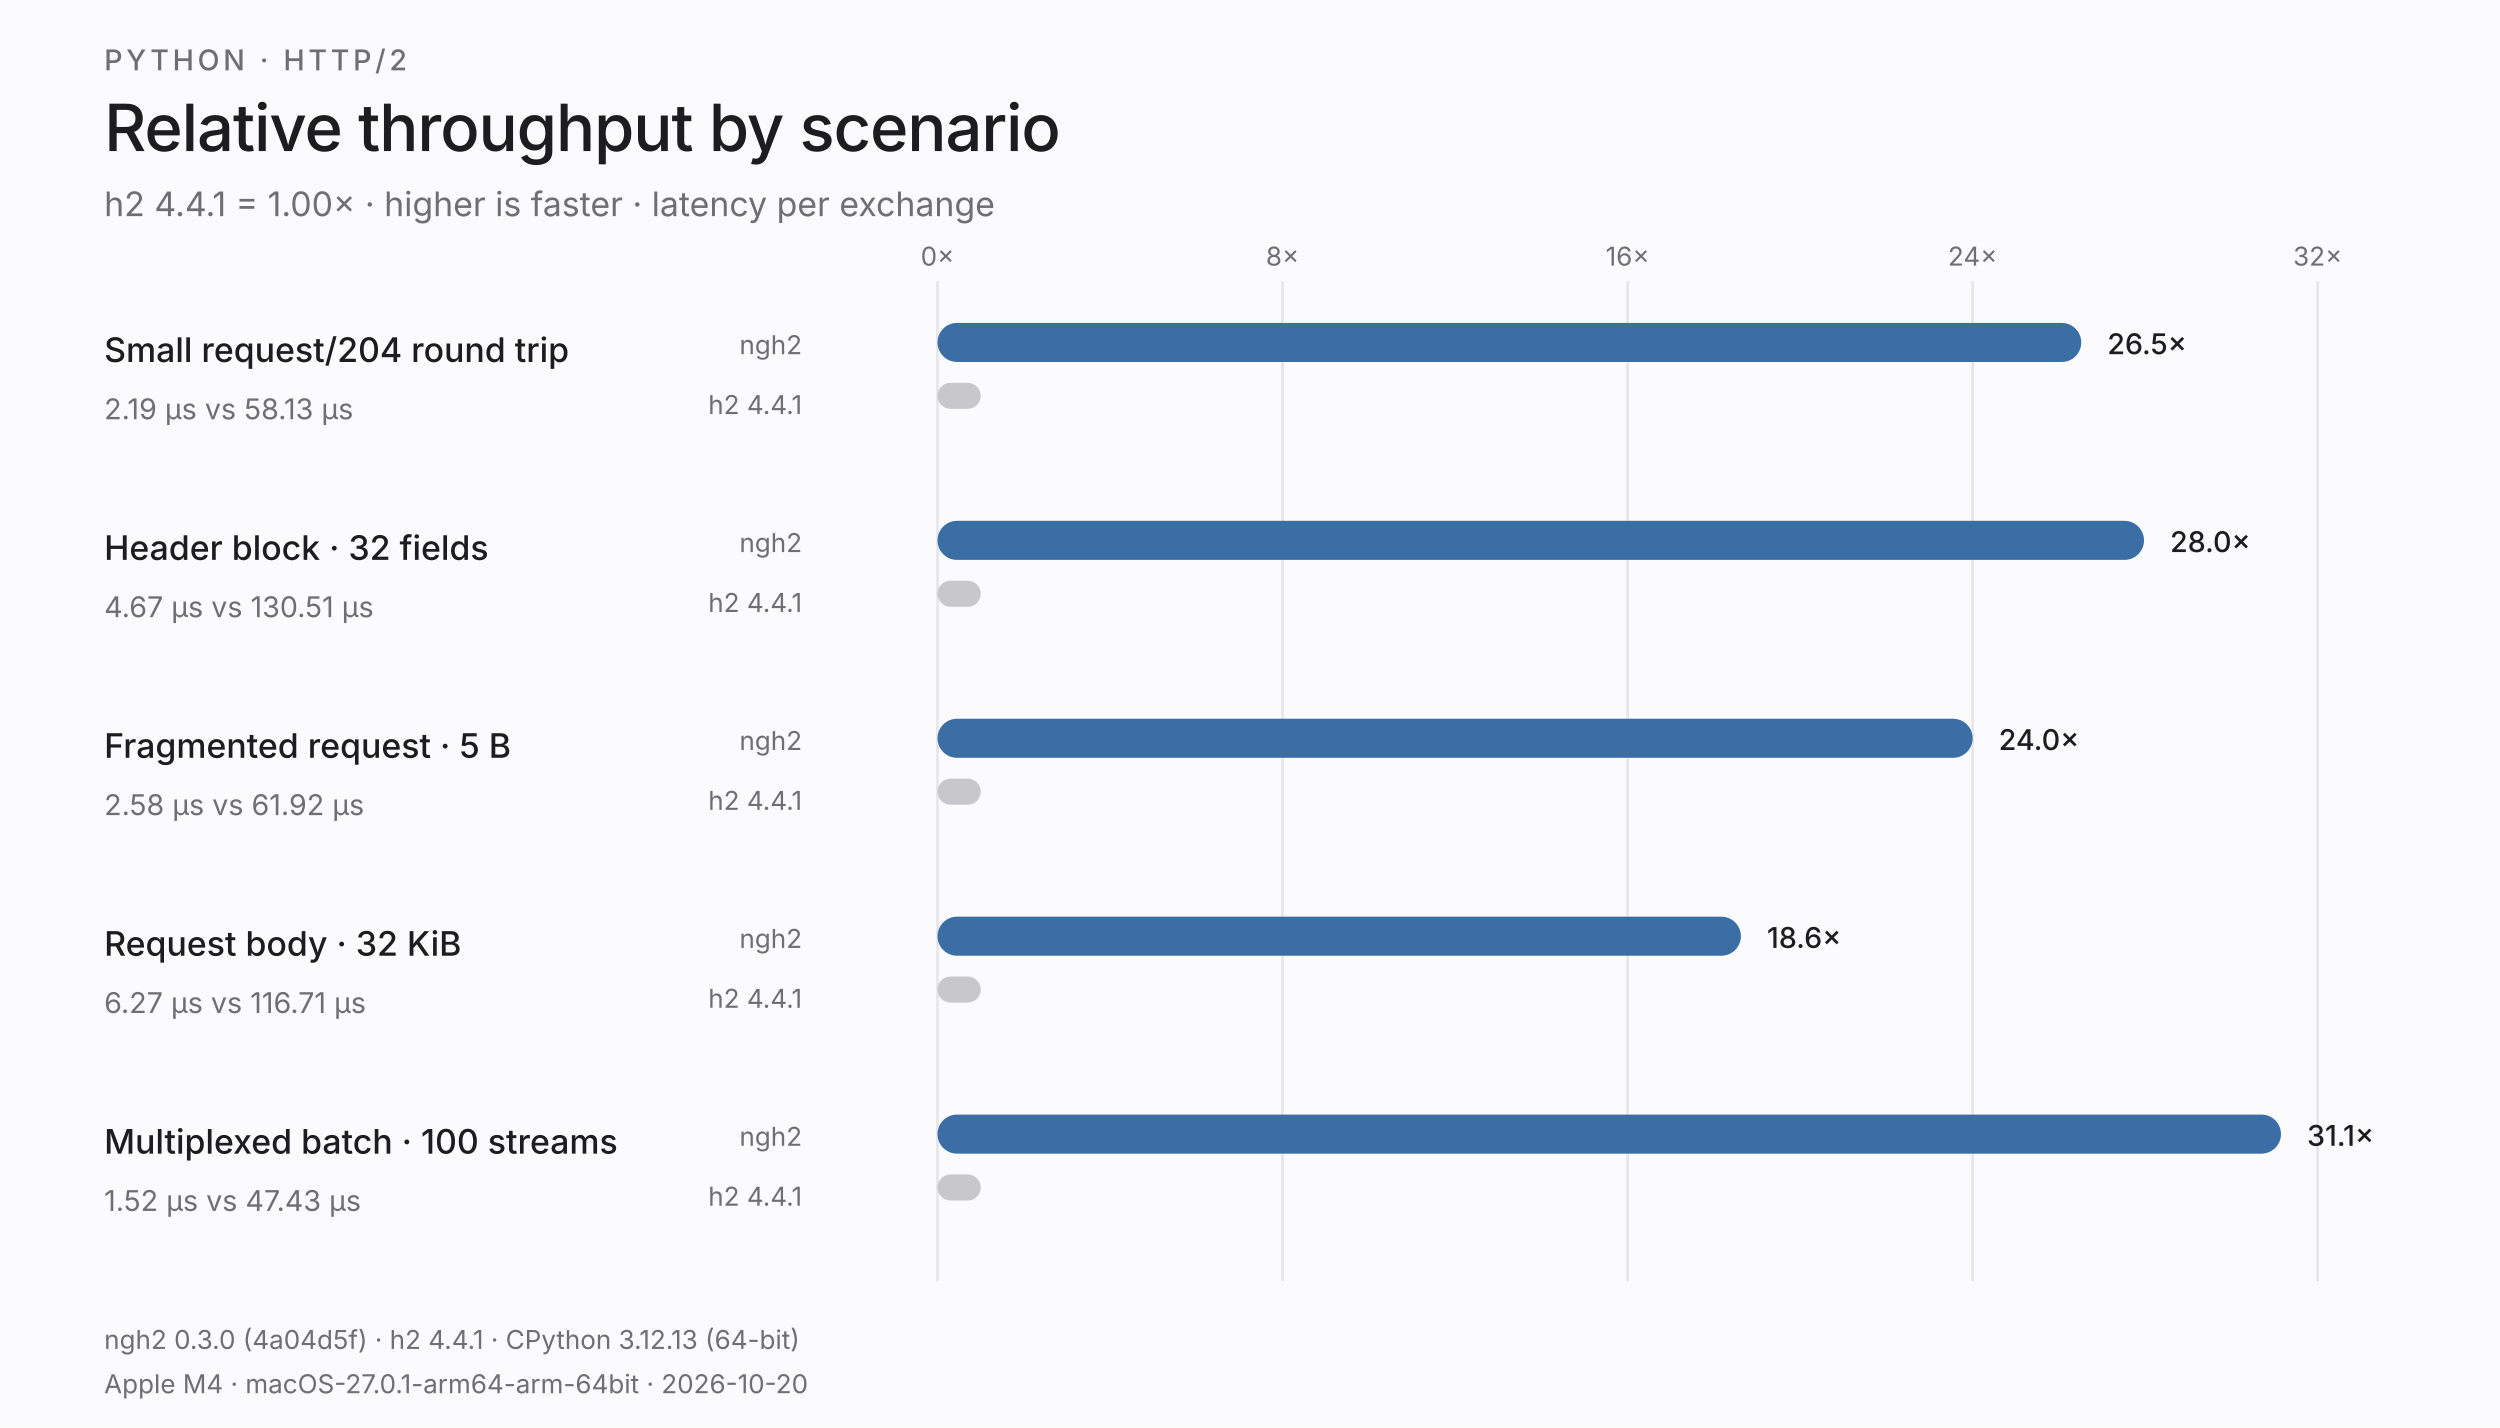
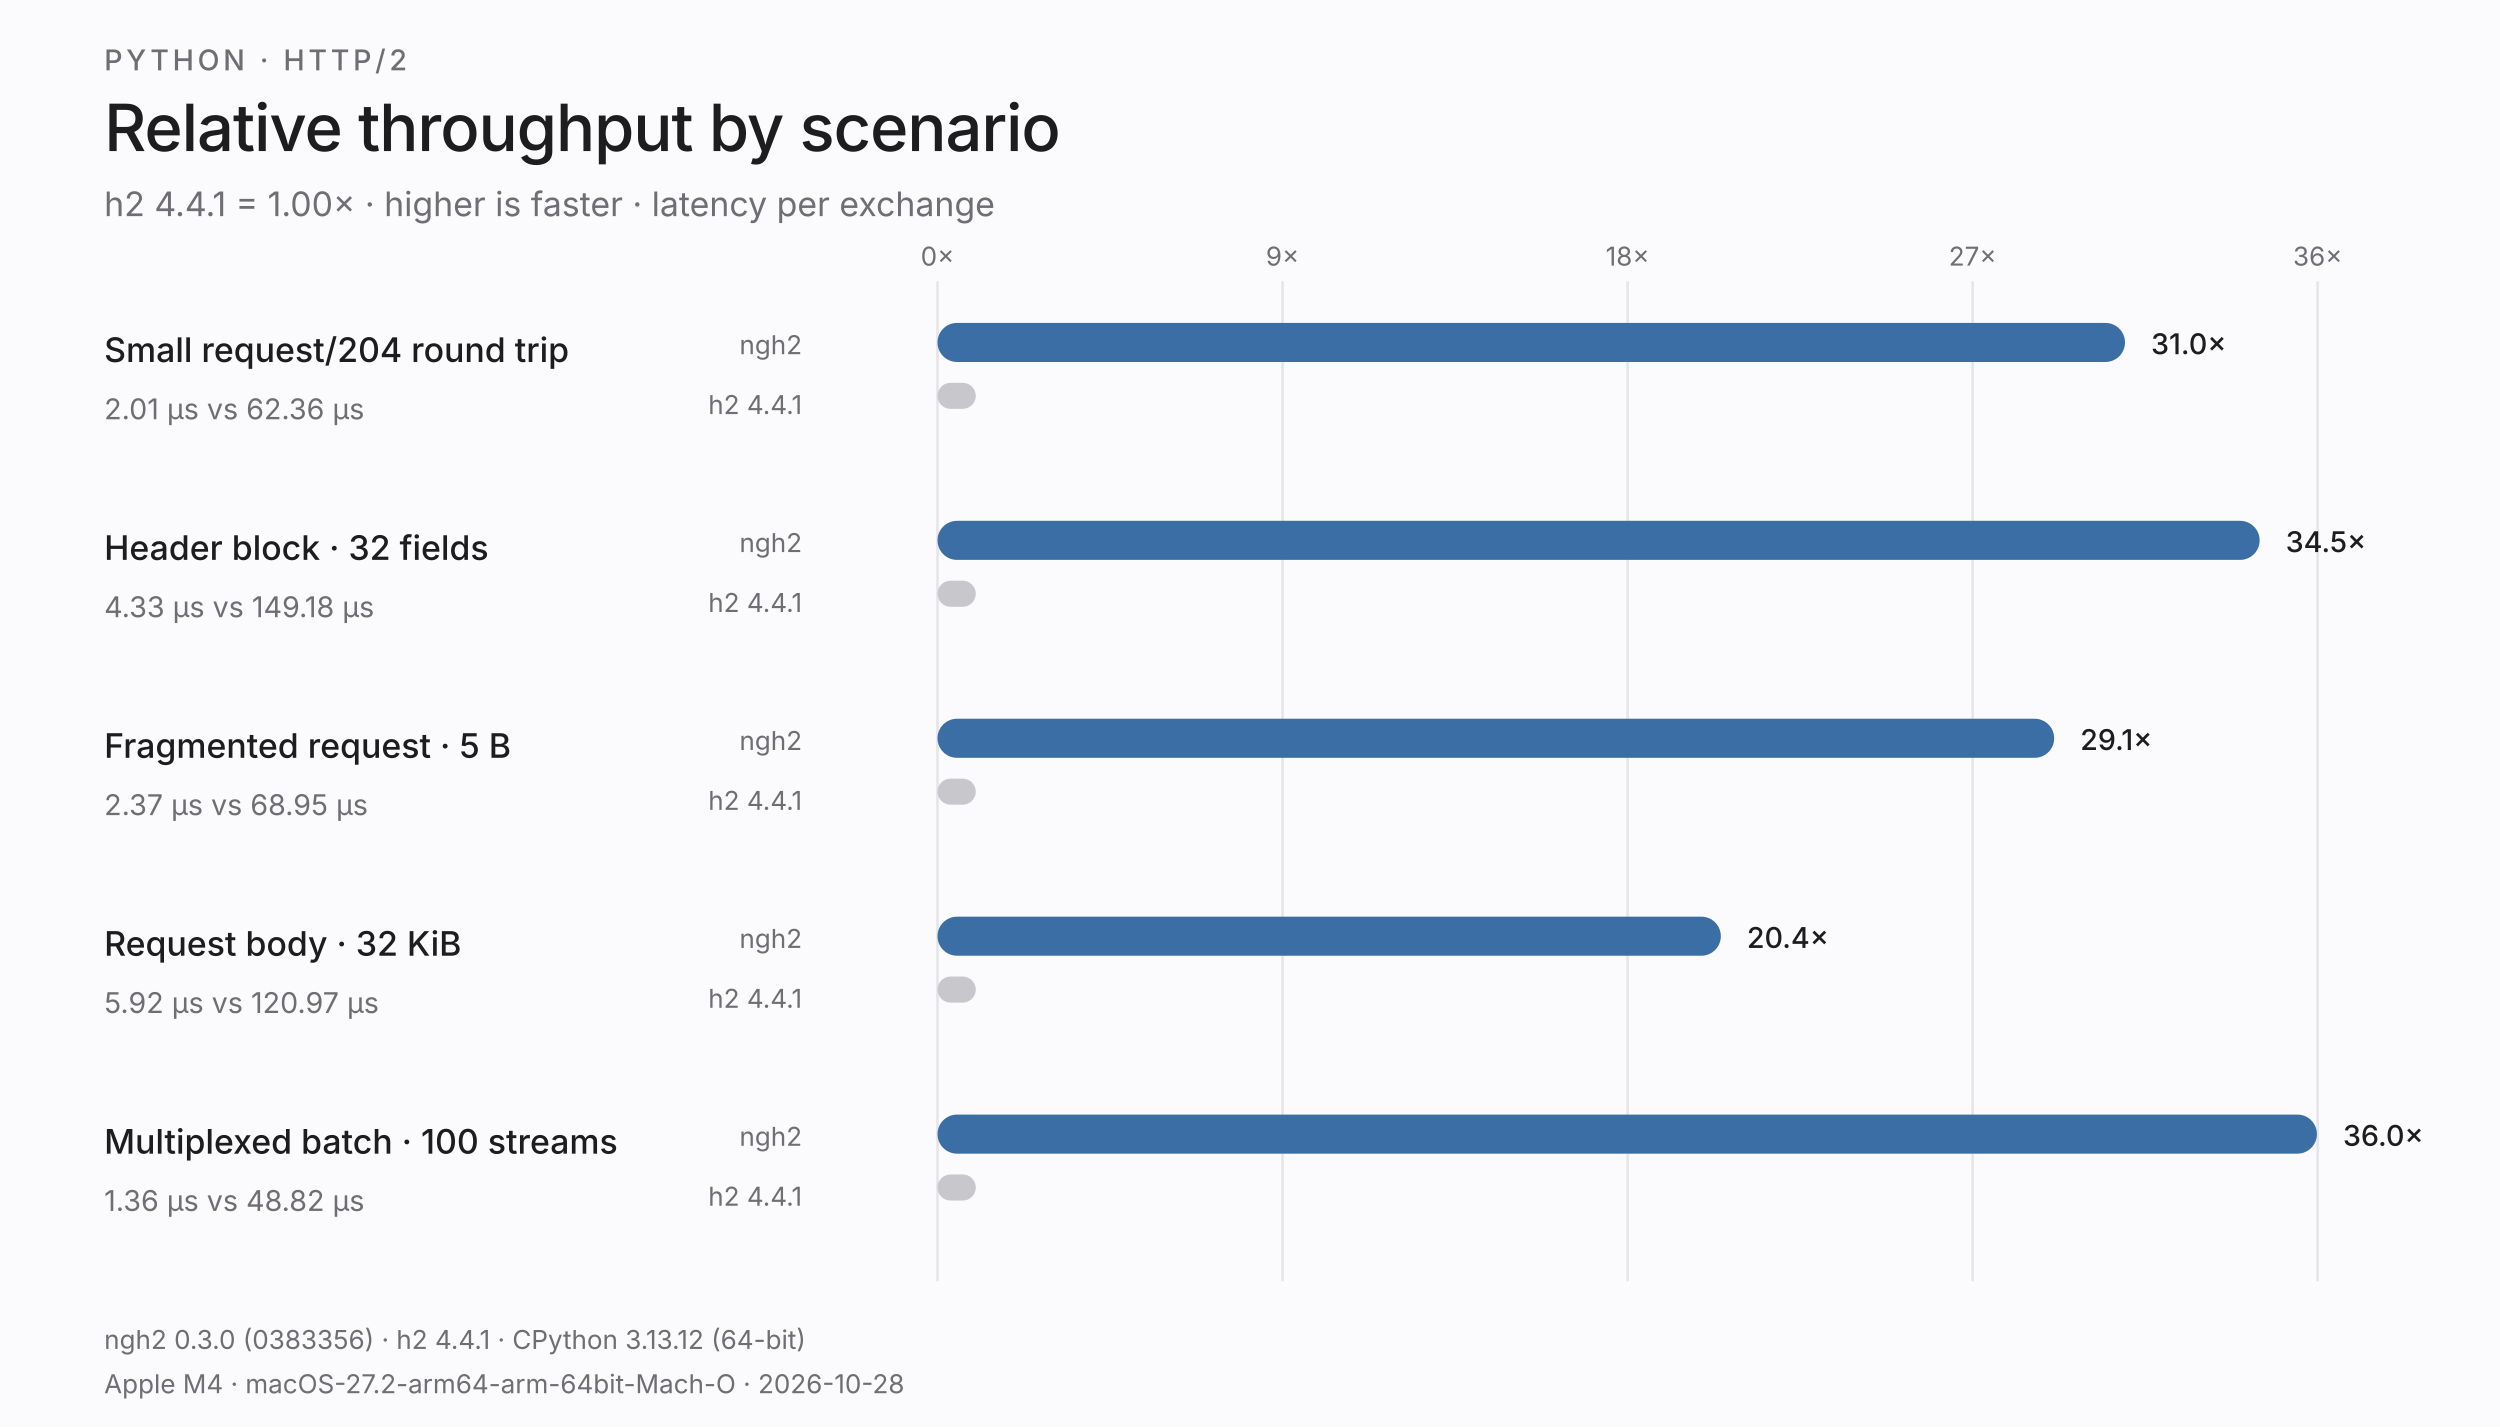
<svg xmlns="http://www.w3.org/2000/svg" width="960" height="548" viewBox="0 0 960 548" role="img" aria-labelledby="title desc">
  <style>
text{font-family:-apple-system,BlinkMacSystemFont,'Segoe UI',sans-serif}
.canvas{fill:#fbfbfd}.primary{fill:#1d1d1f}.secondary{fill:#6e6e73}.grid{stroke:#e5e5ea}
.candidate{fill:#3a6ea5}.reference{fill:#c7c7cc}
</style>
  <rect class="canvas" width="960" height="548" />
  <text class="secondary" x="40" y="27" font-size="11" font-weight="500" letter-spacing="1.4">PYTHON · HTTP/2</text>
  <text class="primary" x="40" y="58" font-size="25" font-weight="500" letter-spacing="-0.4">Relative throughput by scenario</text>
  <text class="secondary" x="40" y="83" font-size="13">h2 4.4.1 = 1.00× · higher is faster · latency per exchange</text>
  <line class="grid" x1="360.0" y1="108" x2="360.0" y2="492" />
  <text class="secondary" x="360.0" y="102" text-anchor="middle" font-size="10">0×</text>
  <line class="grid" x1="492.5" y1="108" x2="492.5" y2="492" />
-   <text class="secondary" x="492.5" y="102" text-anchor="middle" font-size="10">8×</text>
+   <text class="secondary" x="492.5" y="102" text-anchor="middle" font-size="10">9×</text>
  <line class="grid" x1="625.0" y1="108" x2="625.0" y2="492" />
-   <text class="secondary" x="625.0" y="102" text-anchor="middle" font-size="10">16×</text>
+   <text class="secondary" x="625.0" y="102" text-anchor="middle" font-size="10">18×</text>
  <line class="grid" x1="757.5" y1="108" x2="757.5" y2="492" />
-   <text class="secondary" x="757.5" y="102" text-anchor="middle" font-size="10">24×</text>
+   <text class="secondary" x="757.5" y="102" text-anchor="middle" font-size="10">27×</text>
  <line class="grid" x1="890.0" y1="108" x2="890.0" y2="492" />
-   <text class="secondary" x="890.0" y="102" text-anchor="middle" font-size="10">32×</text>
+   <text class="secondary" x="890.0" y="102" text-anchor="middle" font-size="10">36×</text>
  <text class="primary" x="40" y="139" font-size="13" font-weight="500">Small request/204 round trip</text>
-   <text class="secondary" x="40" y="161" font-size="11">2.19 µs vs 58.13 µs</text>
+   <text class="secondary" x="40" y="161" font-size="11">2.01 µs vs 62.36 µs</text>
  <text class="secondary" x="308" y="136" text-anchor="end" font-size="10">ngh2</text>
-   <rect class="candidate" x="360" y="124" width="439.2" height="15" rx="7.5" />
-   <text class="primary" x="809.2" y="136" font-size="11" font-weight="500">26.5×</text>
+   <rect class="candidate" x="360" y="124" width="456.0" height="15" rx="7.5" />
+   <text class="primary" x="826.0" y="136" font-size="11" font-weight="500">31.0×</text>
  <text class="secondary" x="308" y="159" text-anchor="end" font-size="10">h2 4.4.1</text>
-   <rect class="reference" x="360" y="147" width="16.6" height="10" rx="5" />
+   <rect class="reference" x="360" y="147" width="14.7" height="10" rx="5" />
  <text class="primary" x="40" y="215" font-size="13" font-weight="500">Header block · 32 fields</text>
-   <text class="secondary" x="40" y="237" font-size="11">4.67 µs vs 130.51 µs</text>
+   <text class="secondary" x="40" y="237" font-size="11">4.33 µs vs 149.18 µs</text>
  <text class="secondary" x="308" y="212" text-anchor="end" font-size="10">ngh2</text>
-   <rect class="candidate" x="360" y="200" width="463.3" height="15" rx="7.5" />
-   <text class="primary" x="833.3" y="212" font-size="11" font-weight="500">28.0×</text>
+   <rect class="candidate" x="360" y="200" width="507.7" height="15" rx="7.5" />
+   <text class="primary" x="877.7" y="212" font-size="11" font-weight="500">34.5×</text>
  <text class="secondary" x="308" y="235" text-anchor="end" font-size="10">h2 4.4.1</text>
-   <rect class="reference" x="360" y="223" width="16.6" height="10" rx="5" />
+   <rect class="reference" x="360" y="223" width="14.7" height="10" rx="5" />
  <text class="primary" x="40" y="291" font-size="13" font-weight="500">Fragmented request · 5 B</text>
-   <text class="secondary" x="40" y="313" font-size="11">2.58 µs vs 61.92 µs</text>
+   <text class="secondary" x="40" y="313" font-size="11">2.37 µs vs 68.95 µs</text>
  <text class="secondary" x="308" y="288" text-anchor="end" font-size="10">ngh2</text>
-   <rect class="candidate" x="360" y="276" width="397.5" height="15" rx="7.5" />
-   <text class="primary" x="767.5" y="288" font-size="11" font-weight="500">24.0×</text>
+   <rect class="candidate" x="360" y="276" width="428.8" height="15" rx="7.5" />
+   <text class="primary" x="798.8" y="288" font-size="11" font-weight="500">29.1×</text>
  <text class="secondary" x="308" y="311" text-anchor="end" font-size="10">h2 4.4.1</text>
-   <rect class="reference" x="360" y="299" width="16.6" height="10" rx="5" />
+   <rect class="reference" x="360" y="299" width="14.7" height="10" rx="5" />
  <text class="primary" x="40" y="367" font-size="13" font-weight="500">Request body · 32 KiB</text>
-   <text class="secondary" x="40" y="389" font-size="11">6.27 µs vs 116.71 µs</text>
+   <text class="secondary" x="40" y="389" font-size="11">5.92 µs vs 120.97 µs</text>
  <text class="secondary" x="308" y="364" text-anchor="end" font-size="10">ngh2</text>
-   <rect class="candidate" x="360" y="352" width="308.5" height="15" rx="7.5" />
-   <text class="primary" x="678.5" y="364" font-size="11" font-weight="500">18.6×</text>
+   <rect class="candidate" x="360" y="352" width="300.8" height="15" rx="7.5" />
+   <text class="primary" x="670.8" y="364" font-size="11" font-weight="500">20.4×</text>
  <text class="secondary" x="308" y="387" text-anchor="end" font-size="10">h2 4.4.1</text>
-   <rect class="reference" x="360" y="375" width="16.6" height="10" rx="5" />
+   <rect class="reference" x="360" y="375" width="14.7" height="10" rx="5" />
  <text class="primary" x="40" y="443" font-size="13" font-weight="500">Multiplexed batch · 100 streams</text>
-   <text class="secondary" x="40" y="465" font-size="11">1.52 µs vs 47.43 µs</text>
+   <text class="secondary" x="40" y="465" font-size="11">1.36 µs vs 48.82 µs</text>
  <text class="secondary" x="308" y="440" text-anchor="end" font-size="10">ngh2</text>
-   <rect class="candidate" x="360" y="428" width="515.9" height="15" rx="7.5" />
-   <text class="primary" x="885.9" y="440" font-size="11" font-weight="500">31.1×</text>
+   <rect class="candidate" x="360" y="428" width="529.7" height="15" rx="7.5" />
+   <text class="primary" x="899.7" y="440" font-size="11" font-weight="500">36.0×</text>
  <text class="secondary" x="308" y="463" text-anchor="end" font-size="10">h2 4.4.1</text>
-   <rect class="reference" x="360" y="451" width="16.6" height="10" rx="5" />
-   <text class="secondary" x="40" y="518" font-size="10">ngh2 0.3.0 (4a04d5f) · h2 4.4.1 · CPython 3.12.13 (64-bit)</text>
-   <text class="secondary" x="40" y="535" font-size="10">Apple M4 · macOS-27.0.1-arm64-arm-64bit · 2026-10-20</text>
+   <rect class="reference" x="360" y="451" width="14.7" height="10" rx="5" />
+   <text class="secondary" x="40" y="518" font-size="10">ngh2 0.3.0 (0383356) · h2 4.4.1 · CPython 3.13.12 (64-bit)</text>
+   <text class="secondary" x="40" y="535" font-size="10">Apple M4 · macOS-27.2-arm64-arm-64bit-Mach-O · 2026-10-28</text>
</svg>
